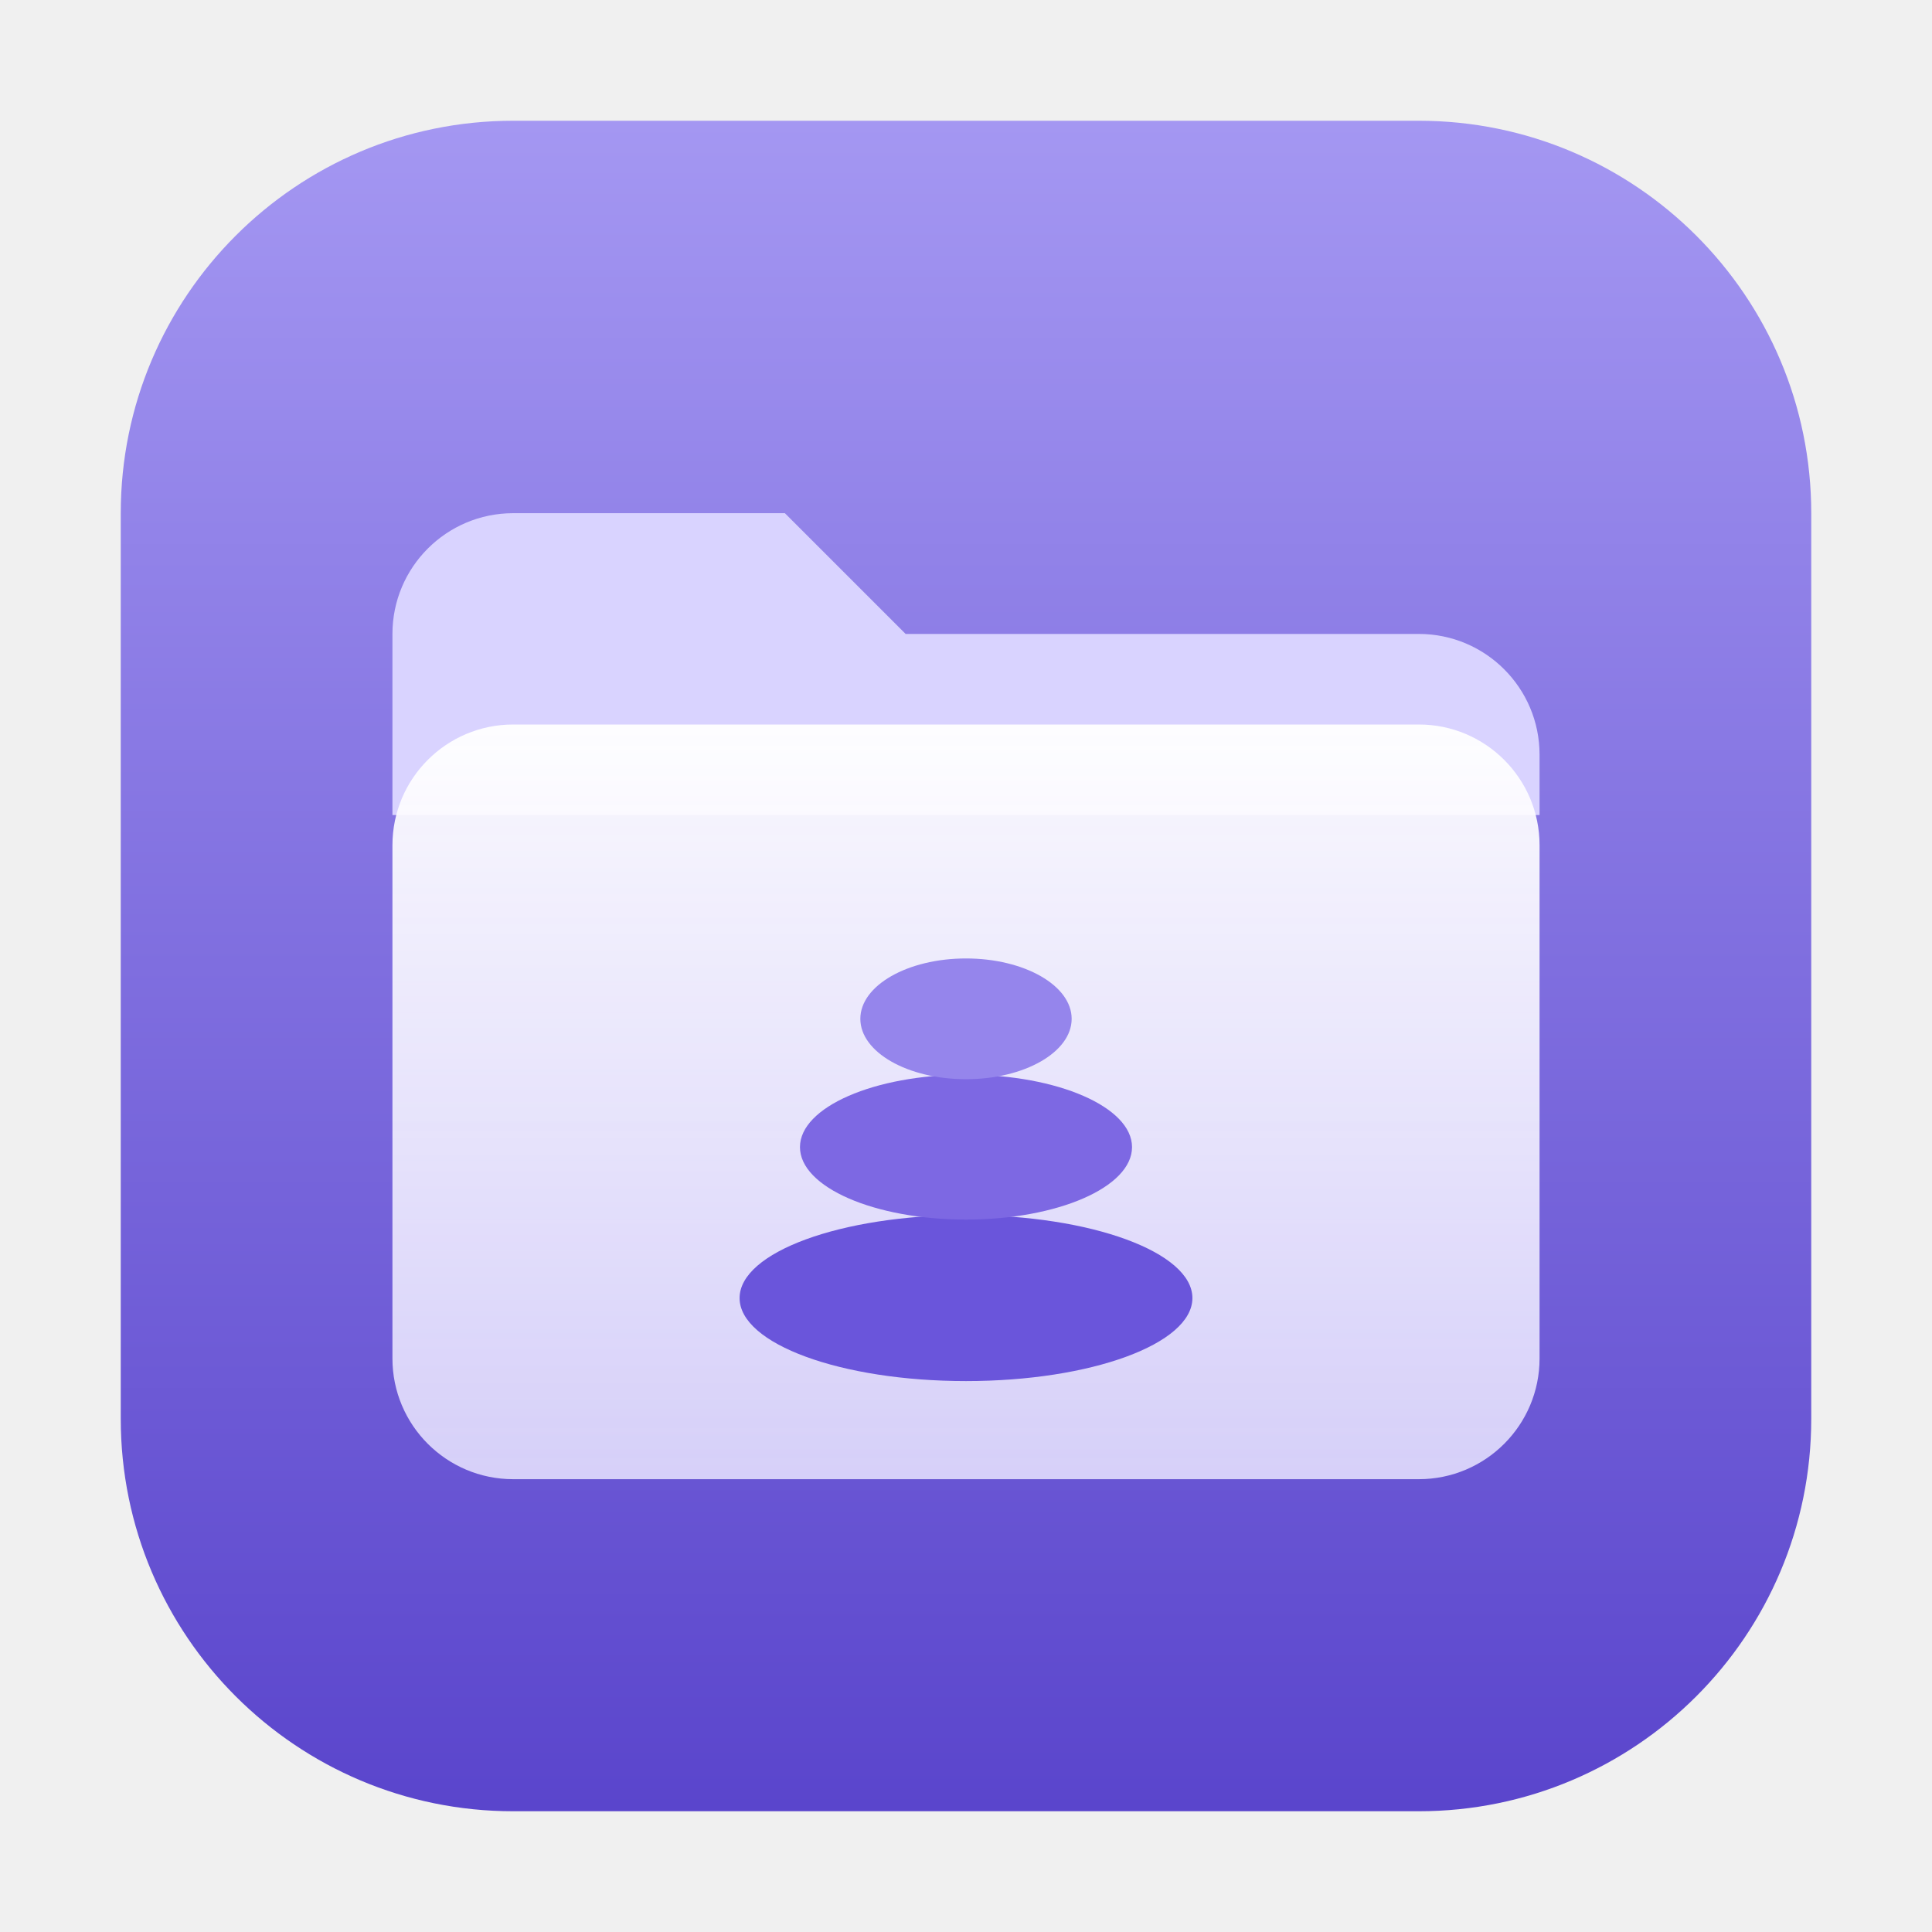
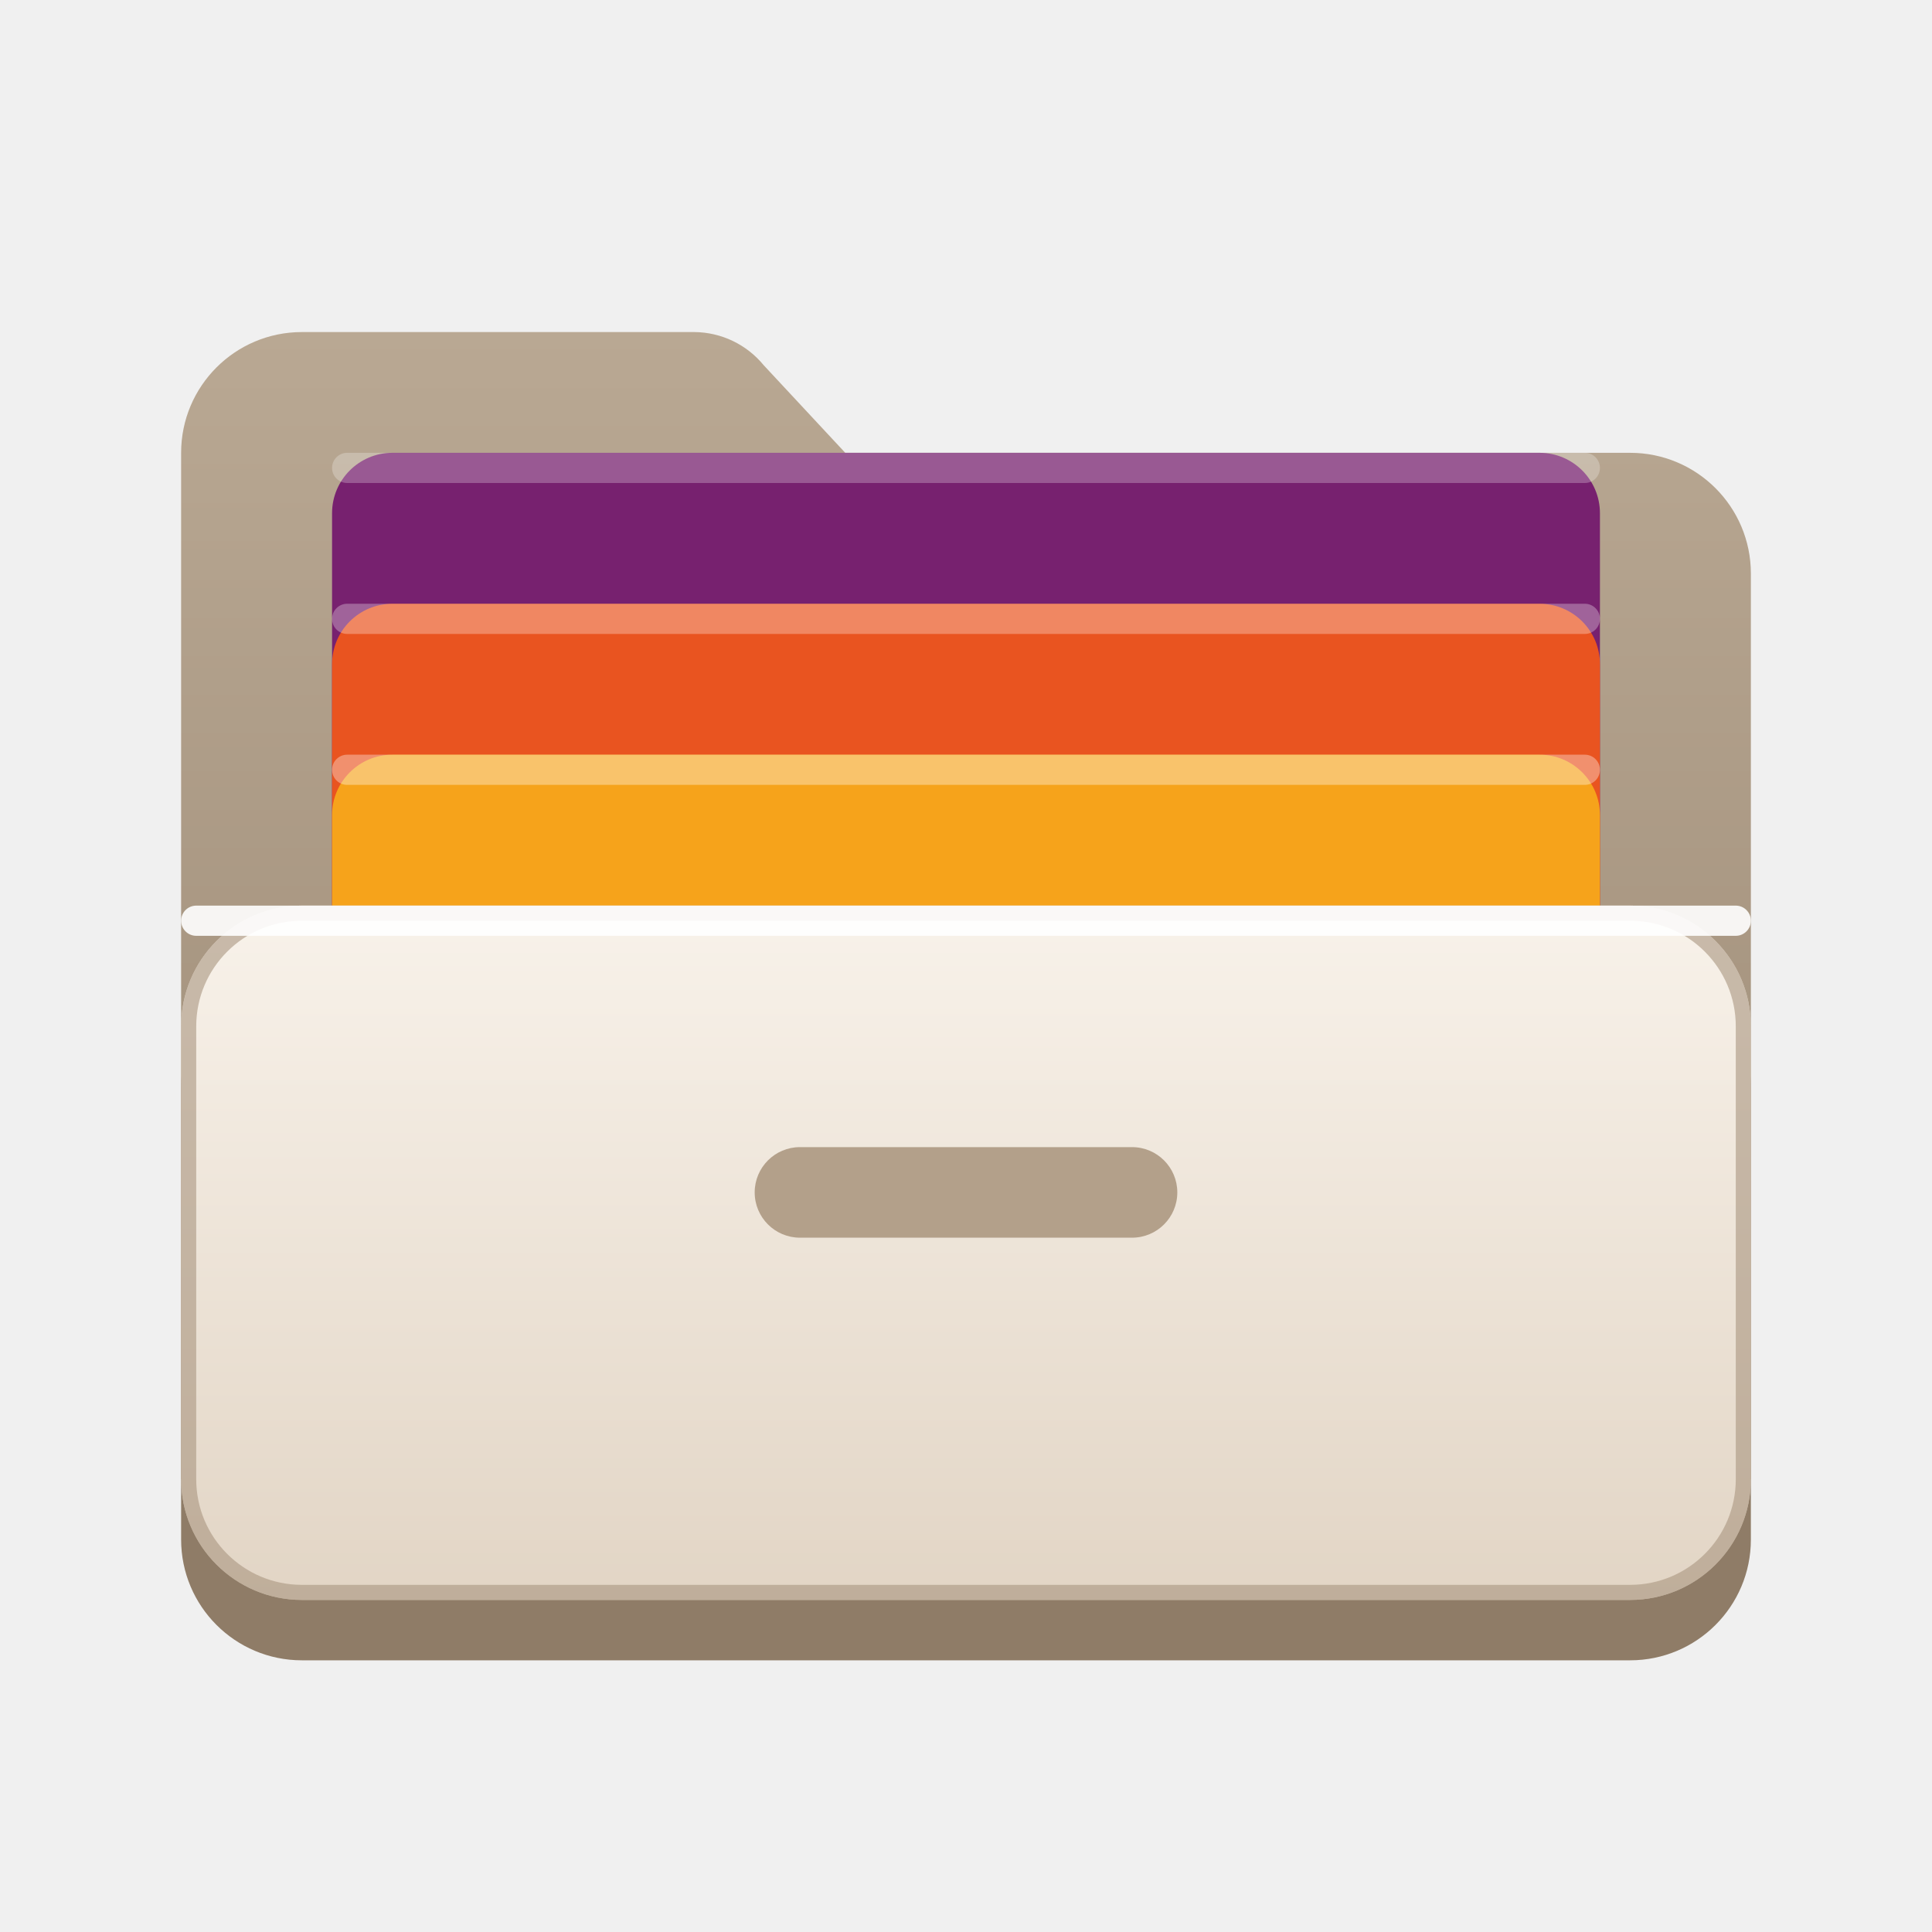
<svg xmlns="http://www.w3.org/2000/svg" width="128" height="128" viewBox="0 0 128 128">
  <defs>
-     <linearGradient id="tile" x1="0" y1="0" x2="0" y2="1">
-       <stop offset="0" stop-color="#a497f2" />
-       <stop offset="1" stop-color="#5a45cc" />
+     <linearGradient id="front" x1="0" y1="0" x2="0" y2="1">
+       <stop offset="0" stop-color="#f8f2ea" />
+       <stop offset="1" stop-color="#e2d5c5" />
    </linearGradient>
-     <linearGradient id="front" x1="0" y1="0" x2="0" y2="1">
-       <stop offset="0" stop-color="#ffffff" stop-opacity="0.95" />
-       <stop offset="1" stop-color="#e9e5ff" stop-opacity="0.85" />
+     <linearGradient id="back" x1="0" y1="0" x2="0" y2="1">
+       <stop offset="0" stop-color="#b9a893" />
+       <stop offset="1" stop-color="#9c8a75" />
    </linearGradient>
  </defs>
-   <rect x="8" y="8" width="112" height="112" rx="26" fill="url(#tile)" />
-   <path d="M26 42a8 8 0 0 1 8-8h18l8 8h34a8 8 0 0 1 8 8v4H26z" fill="#d9d3ff" />
-   <rect x="26" y="48" width="76" height="50" rx="8" fill="url(#front)" />
-   <ellipse cx="64" cy="86" rx="15" ry="5.5" fill="#6a55db" />
-   <ellipse cx="64" cy="76" rx="11" ry="4.8" fill="#7d68e3" />
-   <ellipse cx="64" cy="67.5" rx="7" ry="4" fill="#9585ec" />
+   <path d="M12 30a8 8 0 0 1 8-8h26a6 6 0 0 1 4.6 2.2L56 30h52a8 8 0 0 1 8 8v60H12z" fill="url(#back)" />
+   <rect x="22" y="30" width="84" height="40" rx="4" fill="#77216f" />
+   <rect x="22" y="30" width="84" height="2" rx="1" fill="#fff" opacity=".25" />
+   <rect x="22" y="40" width="84" height="40" rx="4" fill="#e95420" />
+   <rect x="22" y="40" width="84" height="2" rx="1" fill="#fff" opacity=".3" />
+   <rect x="22" y="50" width="84" height="40" rx="4" fill="#f6a31b" />
+   <rect x="22" y="50" width="84" height="2" rx="1" fill="#fff" opacity=".35" />
+   <rect x="12" y="64" width="104" height="46" rx="8" fill="#8f7c67" />
+   <rect x="12" y="60" width="104" height="46" rx="8" fill="url(#front)" />
+   <rect x="12.5" y="60.5" width="103" height="45" rx="7.5" fill="none" stroke="#a8957f" stroke-opacity=".6" />
+   <rect x="12" y="60" width="104" height="2" rx="1" fill="#fff" opacity=".9" />
+   <rect x="50" y="76" width="28" height="6" rx="3" fill="#b3a08a" />
</svg>
